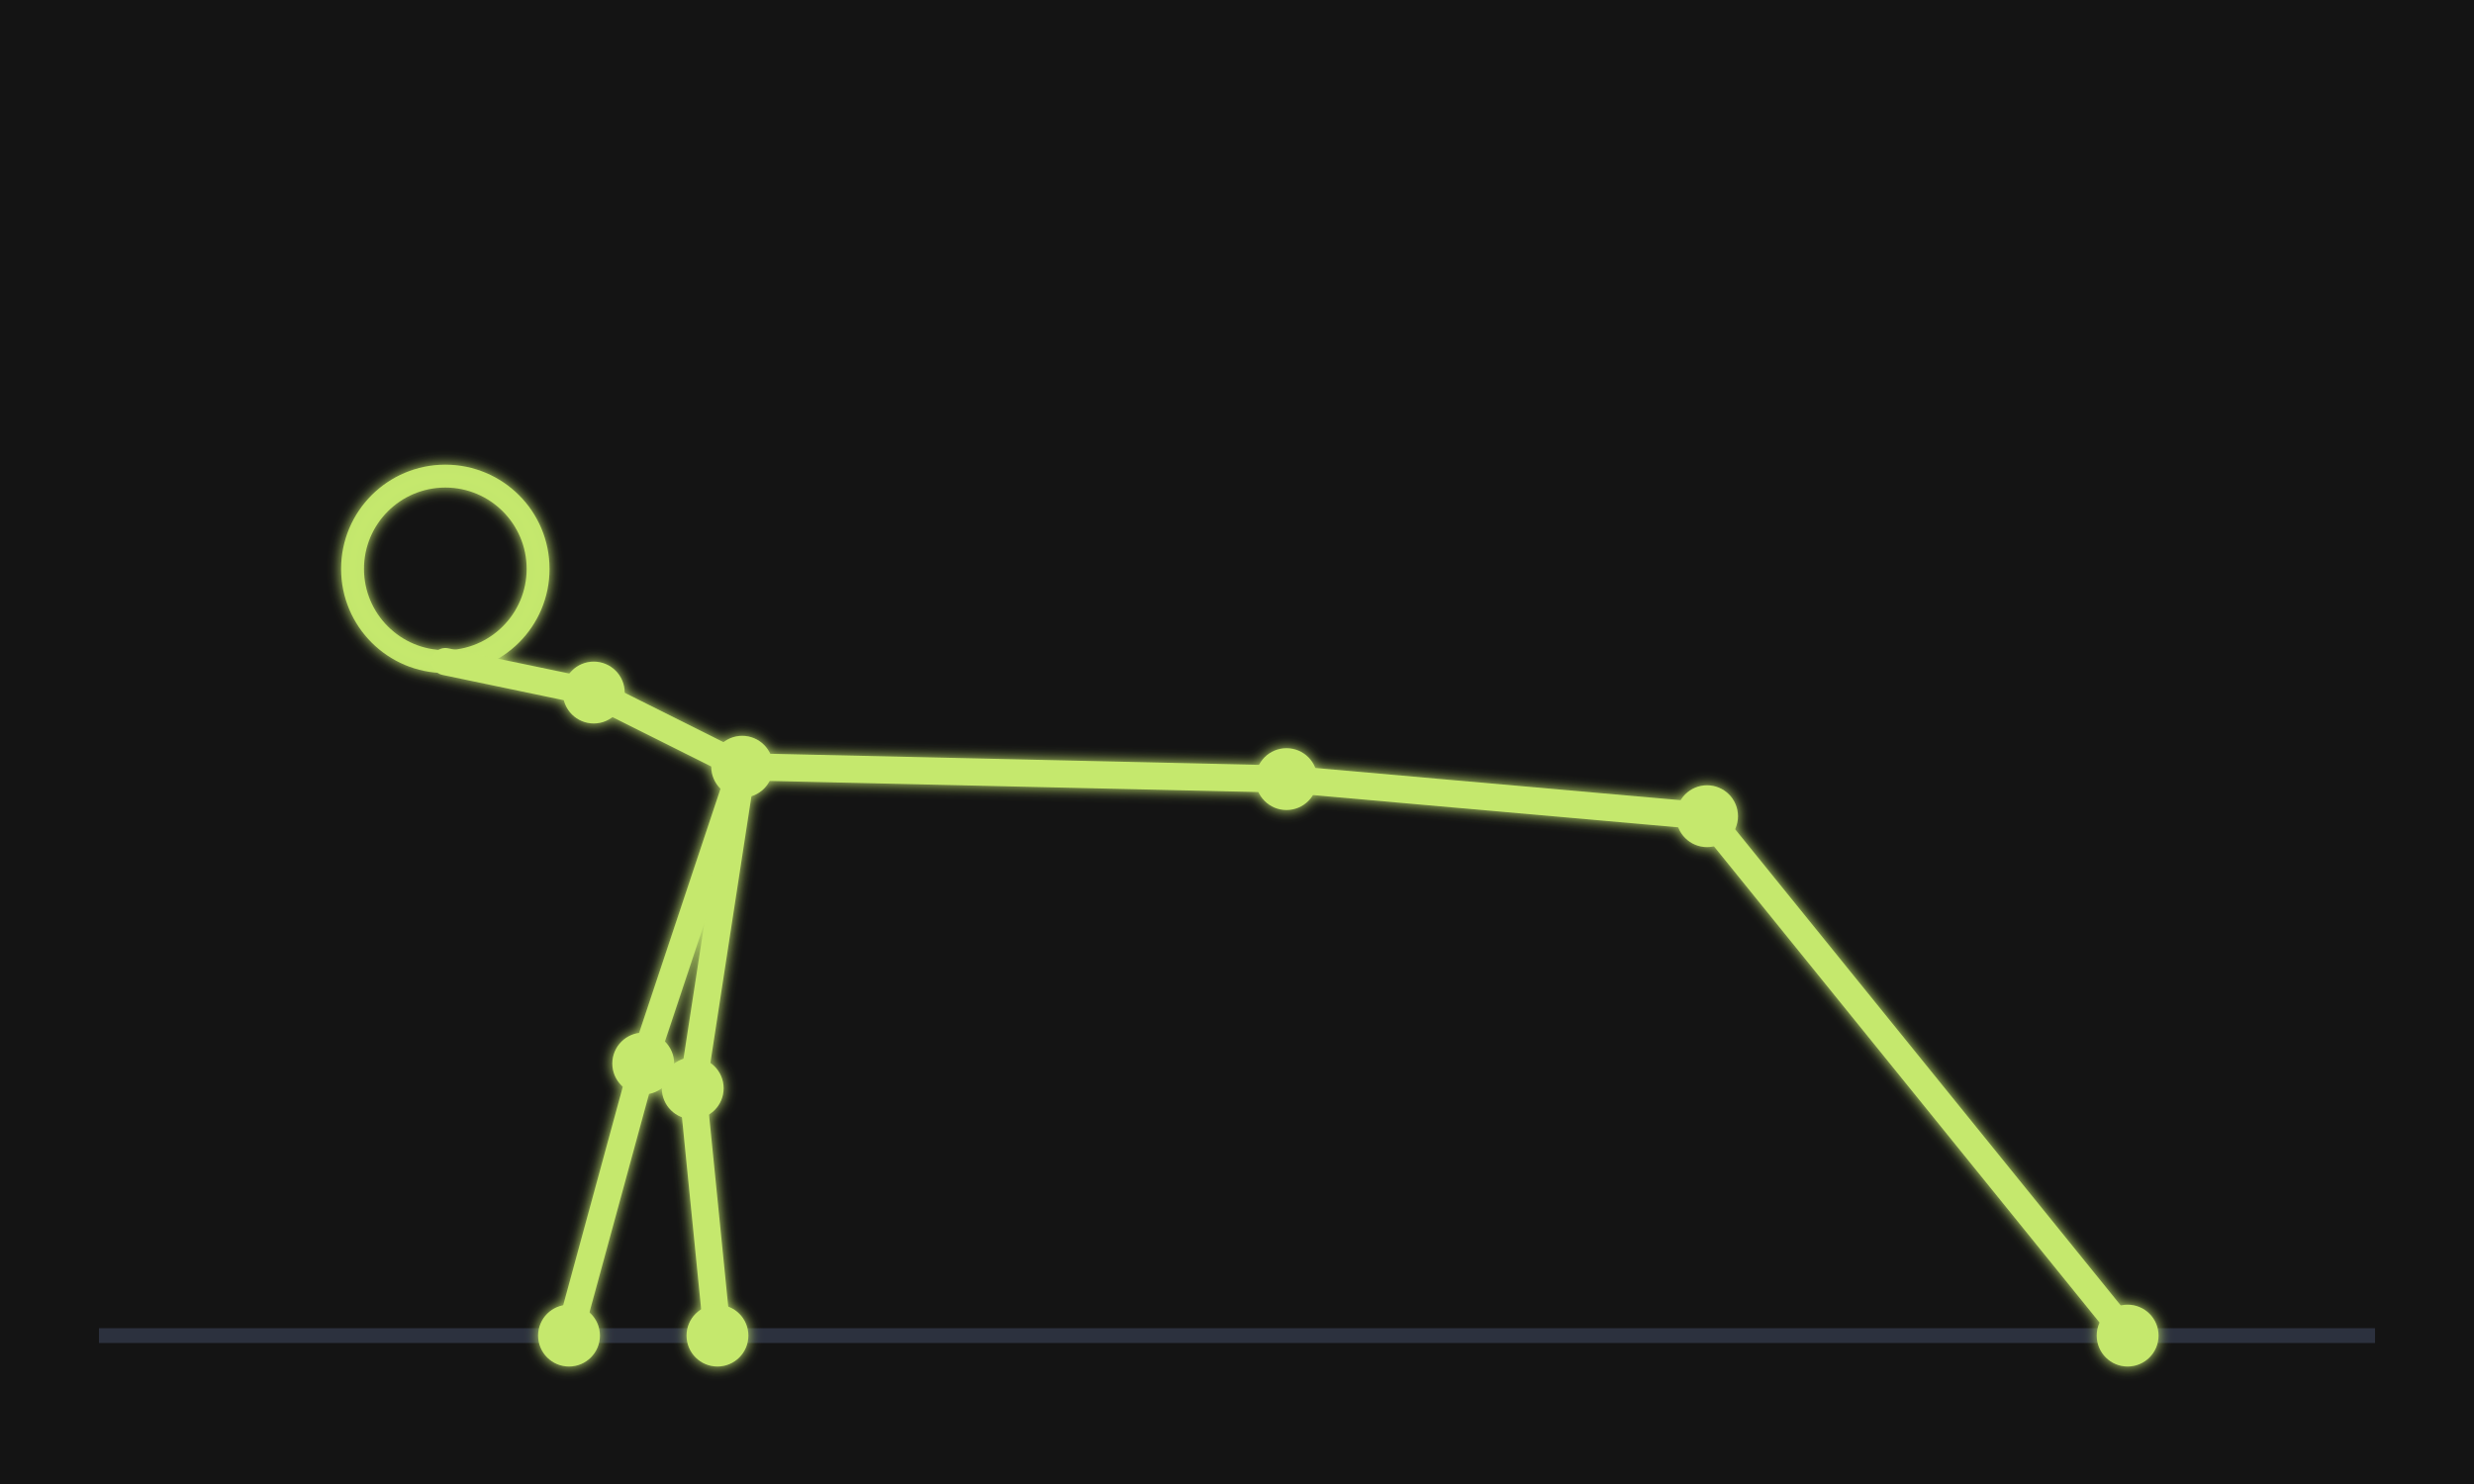
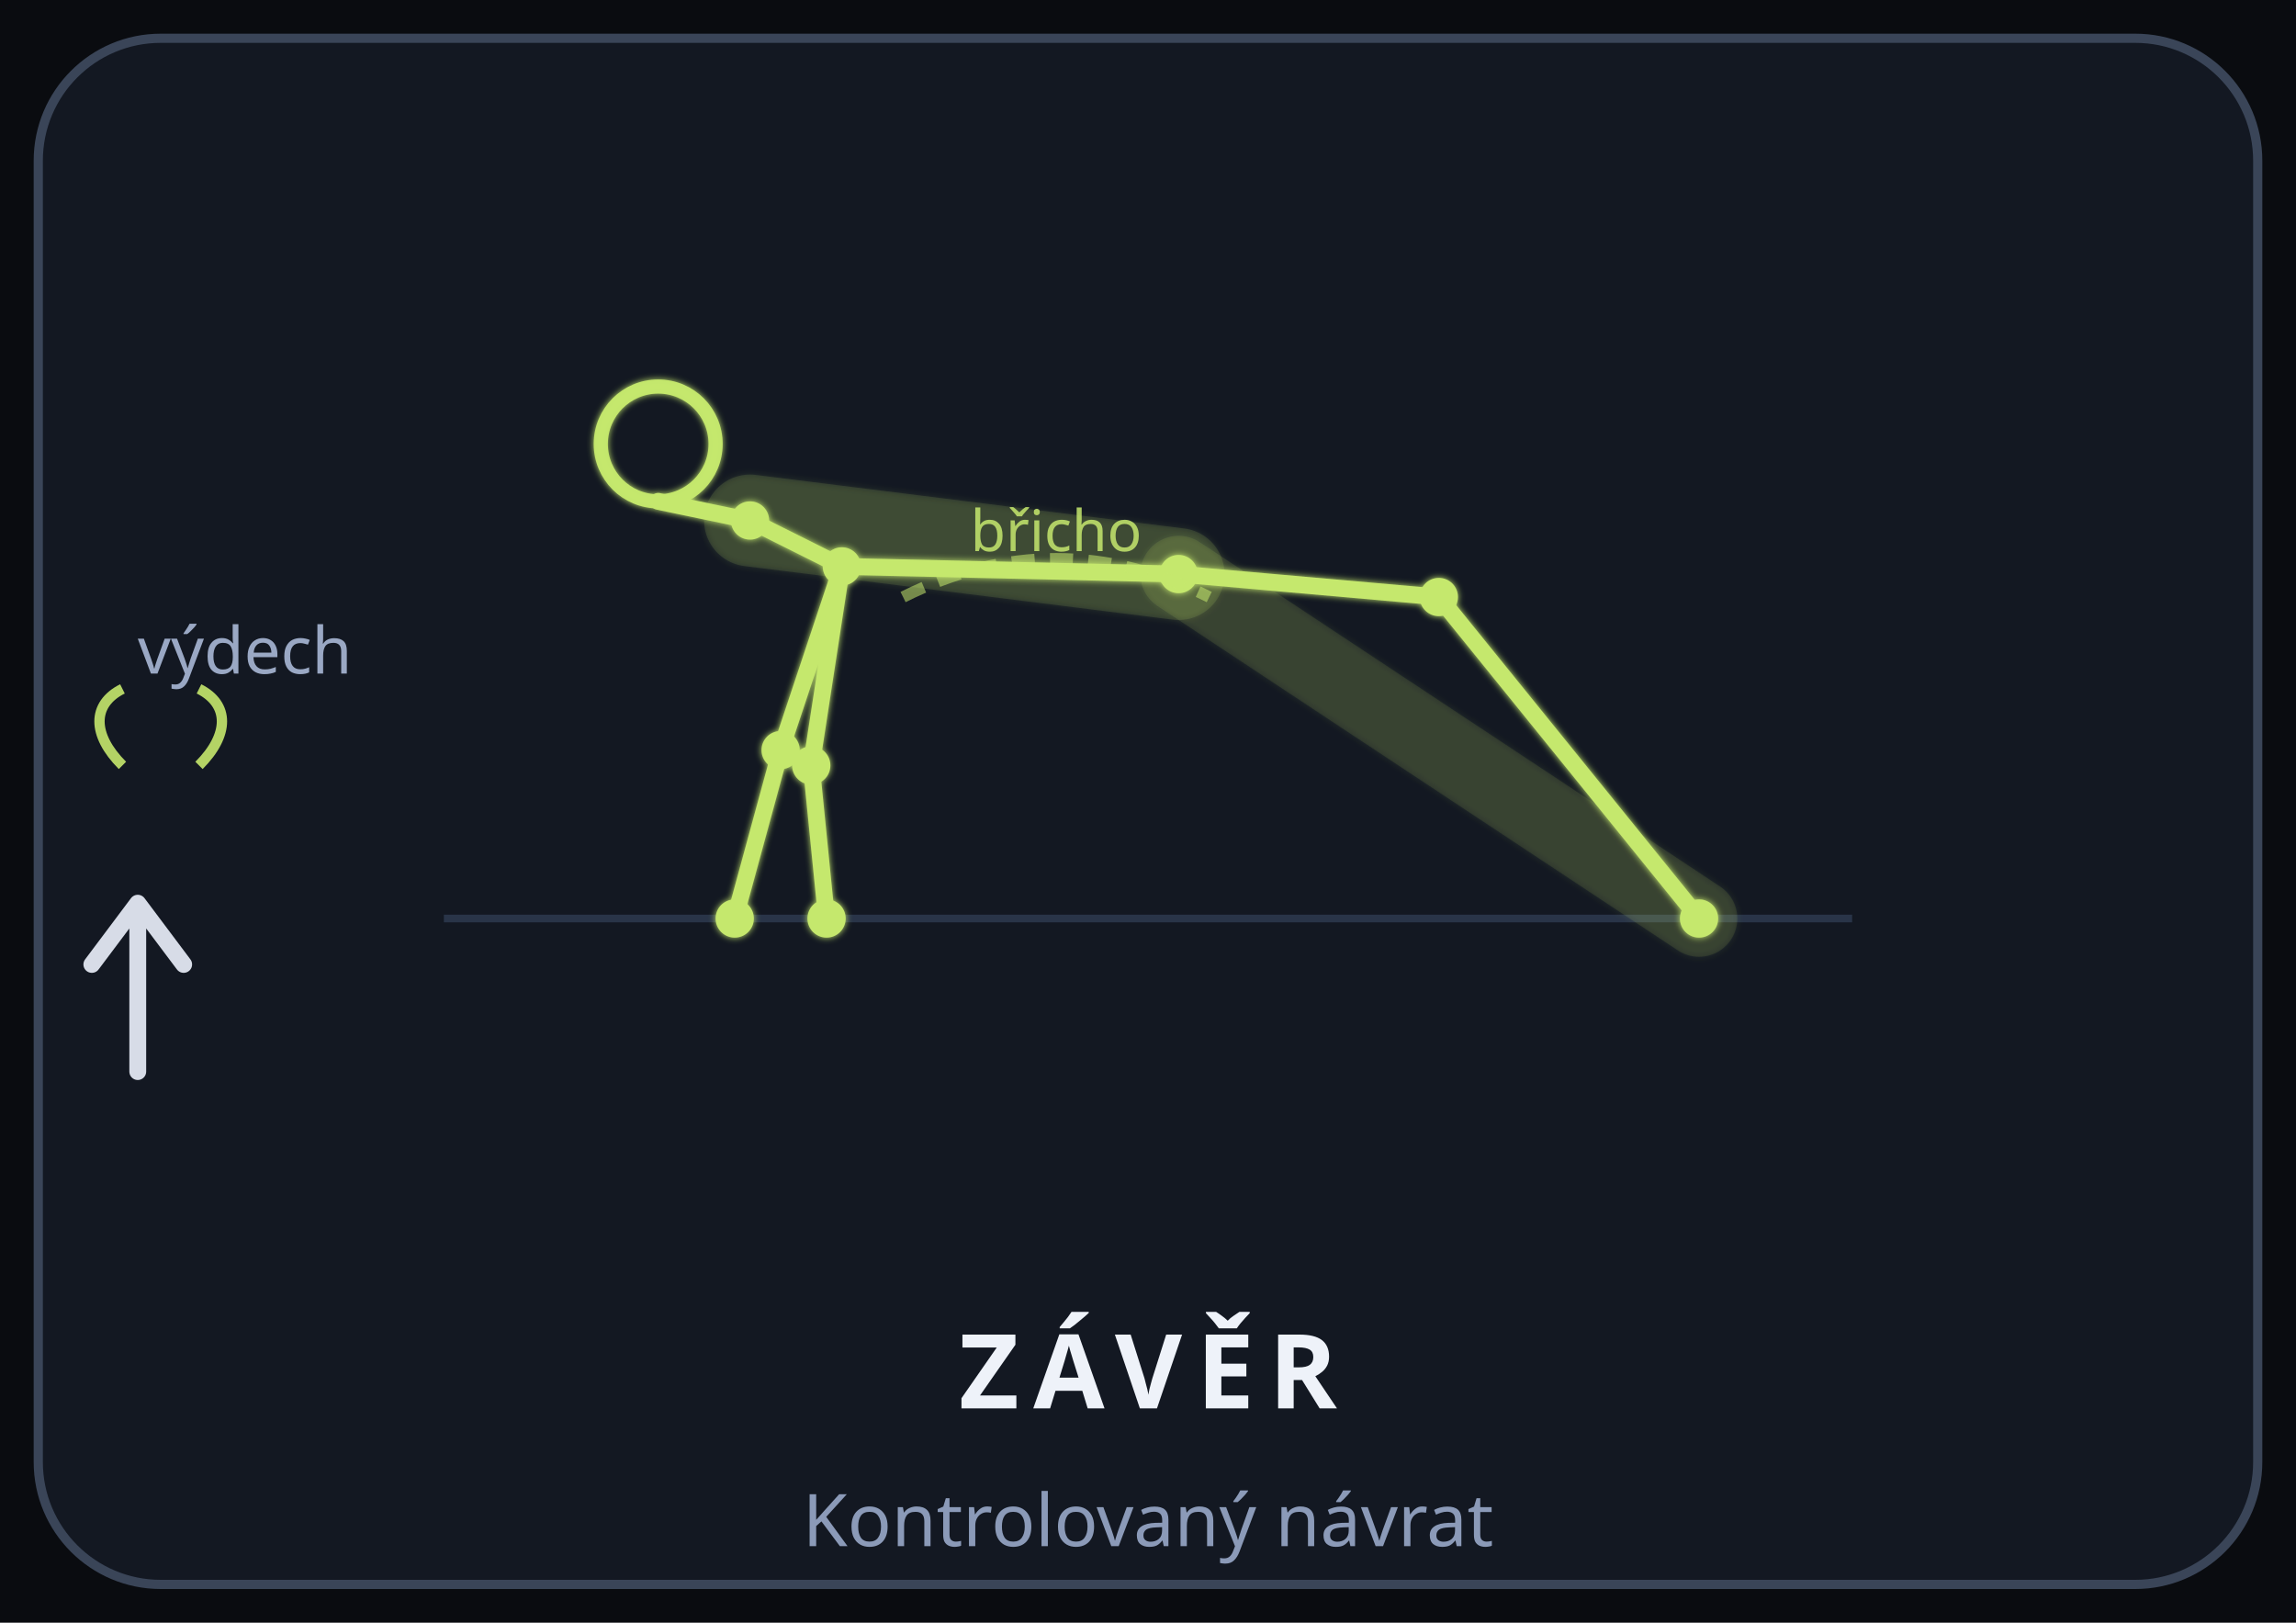
- <svg xmlns="http://www.w3.org/2000/svg" viewBox="0 0 200 120" fill="none" aria-hidden="true">
+ <svg xmlns="http://www.w3.org/2000/svg" viewBox="0 0 300 212" fill="none" aria-hidden="true">
  <defs>
-     <filter id="sfGlow" x="-35%" y="-35%" width="170%" height="170%">
-       <feGaussianBlur stdDeviation="0.5" result="b" />
+     <filter id="sfGlow" x="-40%" y="-40%" width="180%" height="180%">
+       <feGaussianBlur stdDeviation="0.45" result="b" />
      <feMerge>
        <feMergeNode in="b" />
        <feMergeNode in="SourceGraphic" />
      </feMerge>
    </filter>
  </defs>
-   <rect width="200" height="120" fill="#141414" />
-   <line x1="8" y1="108" x2="192" y2="108" stroke="#4a5570" stroke-width="1.2" opacity="0.45" />
-   <g filter="url(#sfGlow)">
-     <circle cx="36" cy="46" r="7.5" stroke="#c5e86d" stroke-width="1.85" fill="none" opacity="0.98" />
-     <path d="M36 53.5 L48 56" stroke="#c5e86d" stroke-width="2.2" stroke-linecap="round" stroke-linejoin="round" />
-     <path d="M48 56 L60 62 L104 63 L138 66 L172 108" stroke="#c5e86d" stroke-width="2.2" stroke-linecap="round" stroke-linejoin="round" />
-     <path d="M60 62 L52 86 L46 108" stroke="#c5e86d" stroke-width="2.2" stroke-linecap="round" stroke-linejoin="round" />
-     <path d="M60 62 L56 88 L58 108" stroke="#c5e86d" stroke-width="2.2" stroke-linecap="round" stroke-linejoin="round" />
-     <circle cx="48" cy="56" r="2.5" fill="#c5e86d" />
-     <circle cx="60" cy="62" r="2.5" fill="#c5e86d" />
-     <circle cx="104" cy="63" r="2.5" fill="#c5e86d" />
-     <circle cx="138" cy="66" r="2.5" fill="#c5e86d" />
-     <circle cx="172" cy="108" r="2.5" fill="#c5e86d" />
-     <circle cx="52" cy="86" r="2.5" fill="#c5e86d" />
-     <circle cx="56" cy="88" r="2.5" fill="#c5e86d" />
-     <circle cx="46" cy="108" r="2.5" fill="#c5e86d" />
-     <circle cx="58" cy="108" r="2.5" fill="#c5e86d" />
+   <rect width="300" height="212" fill="#0a0c10" />
+   <rect x="5" y="5" width="290" height="202" rx="16" ry="16" fill="#131822" stroke="#3a4558" stroke-width="1.2" />
+   <g transform="translate(50,12)">
+     <line x1="8" y1="108" x2="192" y2="108" stroke="#4a5f82" stroke-width="1" opacity="0.4" />
+     <g filter="url(#sfGlow)">
+       <line x1="48" y1="56" x2="104" y2="63" stroke="#c5e86d" stroke-width="12" stroke-linecap="round" opacity="0.13" />
+       <line x1="104" y1="63" x2="172" y2="108" stroke="#c5e86d" stroke-width="10" stroke-linecap="round" opacity="0.11" />
+       <circle cx="36" cy="46" r="7.5" stroke="#c5e86d" stroke-width="1.85" fill="none" opacity="0.98" />
+       <path d="M36 53.5 L48 56" stroke="#c5e86d" stroke-width="2.2" stroke-linecap="round" stroke-linejoin="round" />
+       <path d="M48 56 L60 62 L104 63 L138 66 L172 108" stroke="#c5e86d" stroke-width="2.2" stroke-linecap="round" stroke-linejoin="round" />
+       <path d="M60 62 L52 86 L46 108" stroke="#c5e86d" stroke-width="2.2" stroke-linecap="round" stroke-linejoin="round" />
+       <path d="M60 62 L56 88 L58 108" stroke="#c5e86d" stroke-width="2.2" stroke-linecap="round" stroke-linejoin="round" />
+       <circle cx="48" cy="56" r="2.5" fill="#c5e86d" />
+       <circle cx="60" cy="62" r="2.5" fill="#c5e86d" />
+       <circle cx="104" cy="63" r="2.5" fill="#c5e86d" />
+       <circle cx="138" cy="66" r="2.5" fill="#c5e86d" />
+       <circle cx="172" cy="108" r="2.5" fill="#c5e86d" />
+       <circle cx="52" cy="86" r="2.5" fill="#c5e86d" />
+       <circle cx="56" cy="88" r="2.5" fill="#c5e86d" />
+       <circle cx="46" cy="108" r="2.5" fill="#c5e86d" />
+       <circle cx="58" cy="108" r="2.5" fill="#c5e86d" />
+     </g>
  </g>
+   <g transform="translate(18,118)" stroke="#e8edf7" stroke-width="2.2" stroke-linecap="round" stroke-linejoin="round" fill="none" opacity="0.92">
+     <path d="M0 22 L0 0 M-6 8 L0 0 L6 8" />
+   </g>
+   <g transform="translate(14,92)" stroke="#c5e86d" fill="none" stroke-width="1.35" opacity="0.9">
+     <path d="M2 8 C-2 4 -2 0 2 -2" />
+     <path d="M12 8 C16 4 16 0 12 -2" />
+   </g>
+   <text x="18" y="88" fill="#9aa8c4" font-family="Segoe UI,system-ui,sans-serif" font-size="8.5">výdech</text>
+   <path d="M118 78 Q138 68 158 78" stroke="#c5e86d" fill="none" stroke-width="1.5" opacity="0.55" stroke-dasharray="3 2" />
+   <text x="138" y="72" text-anchor="middle" fill="#c5e86d" font-family="Segoe UI,system-ui,sans-serif" font-size="7.5" opacity="0.85">břicho</text>
+   <text x="150" y="184" text-anchor="middle" fill="#eef2f9" font-family="Segoe UI,system-ui,sans-serif" font-size="13.5" font-weight="700" letter-spacing="0.14em">ZÁVĚR</text>
+   <text x="150" y="202" text-anchor="middle" fill="#8b9ab8" font-family="Segoe UI,system-ui,sans-serif" font-size="9.5">Kontrolovaný návrat</text>
</svg>
